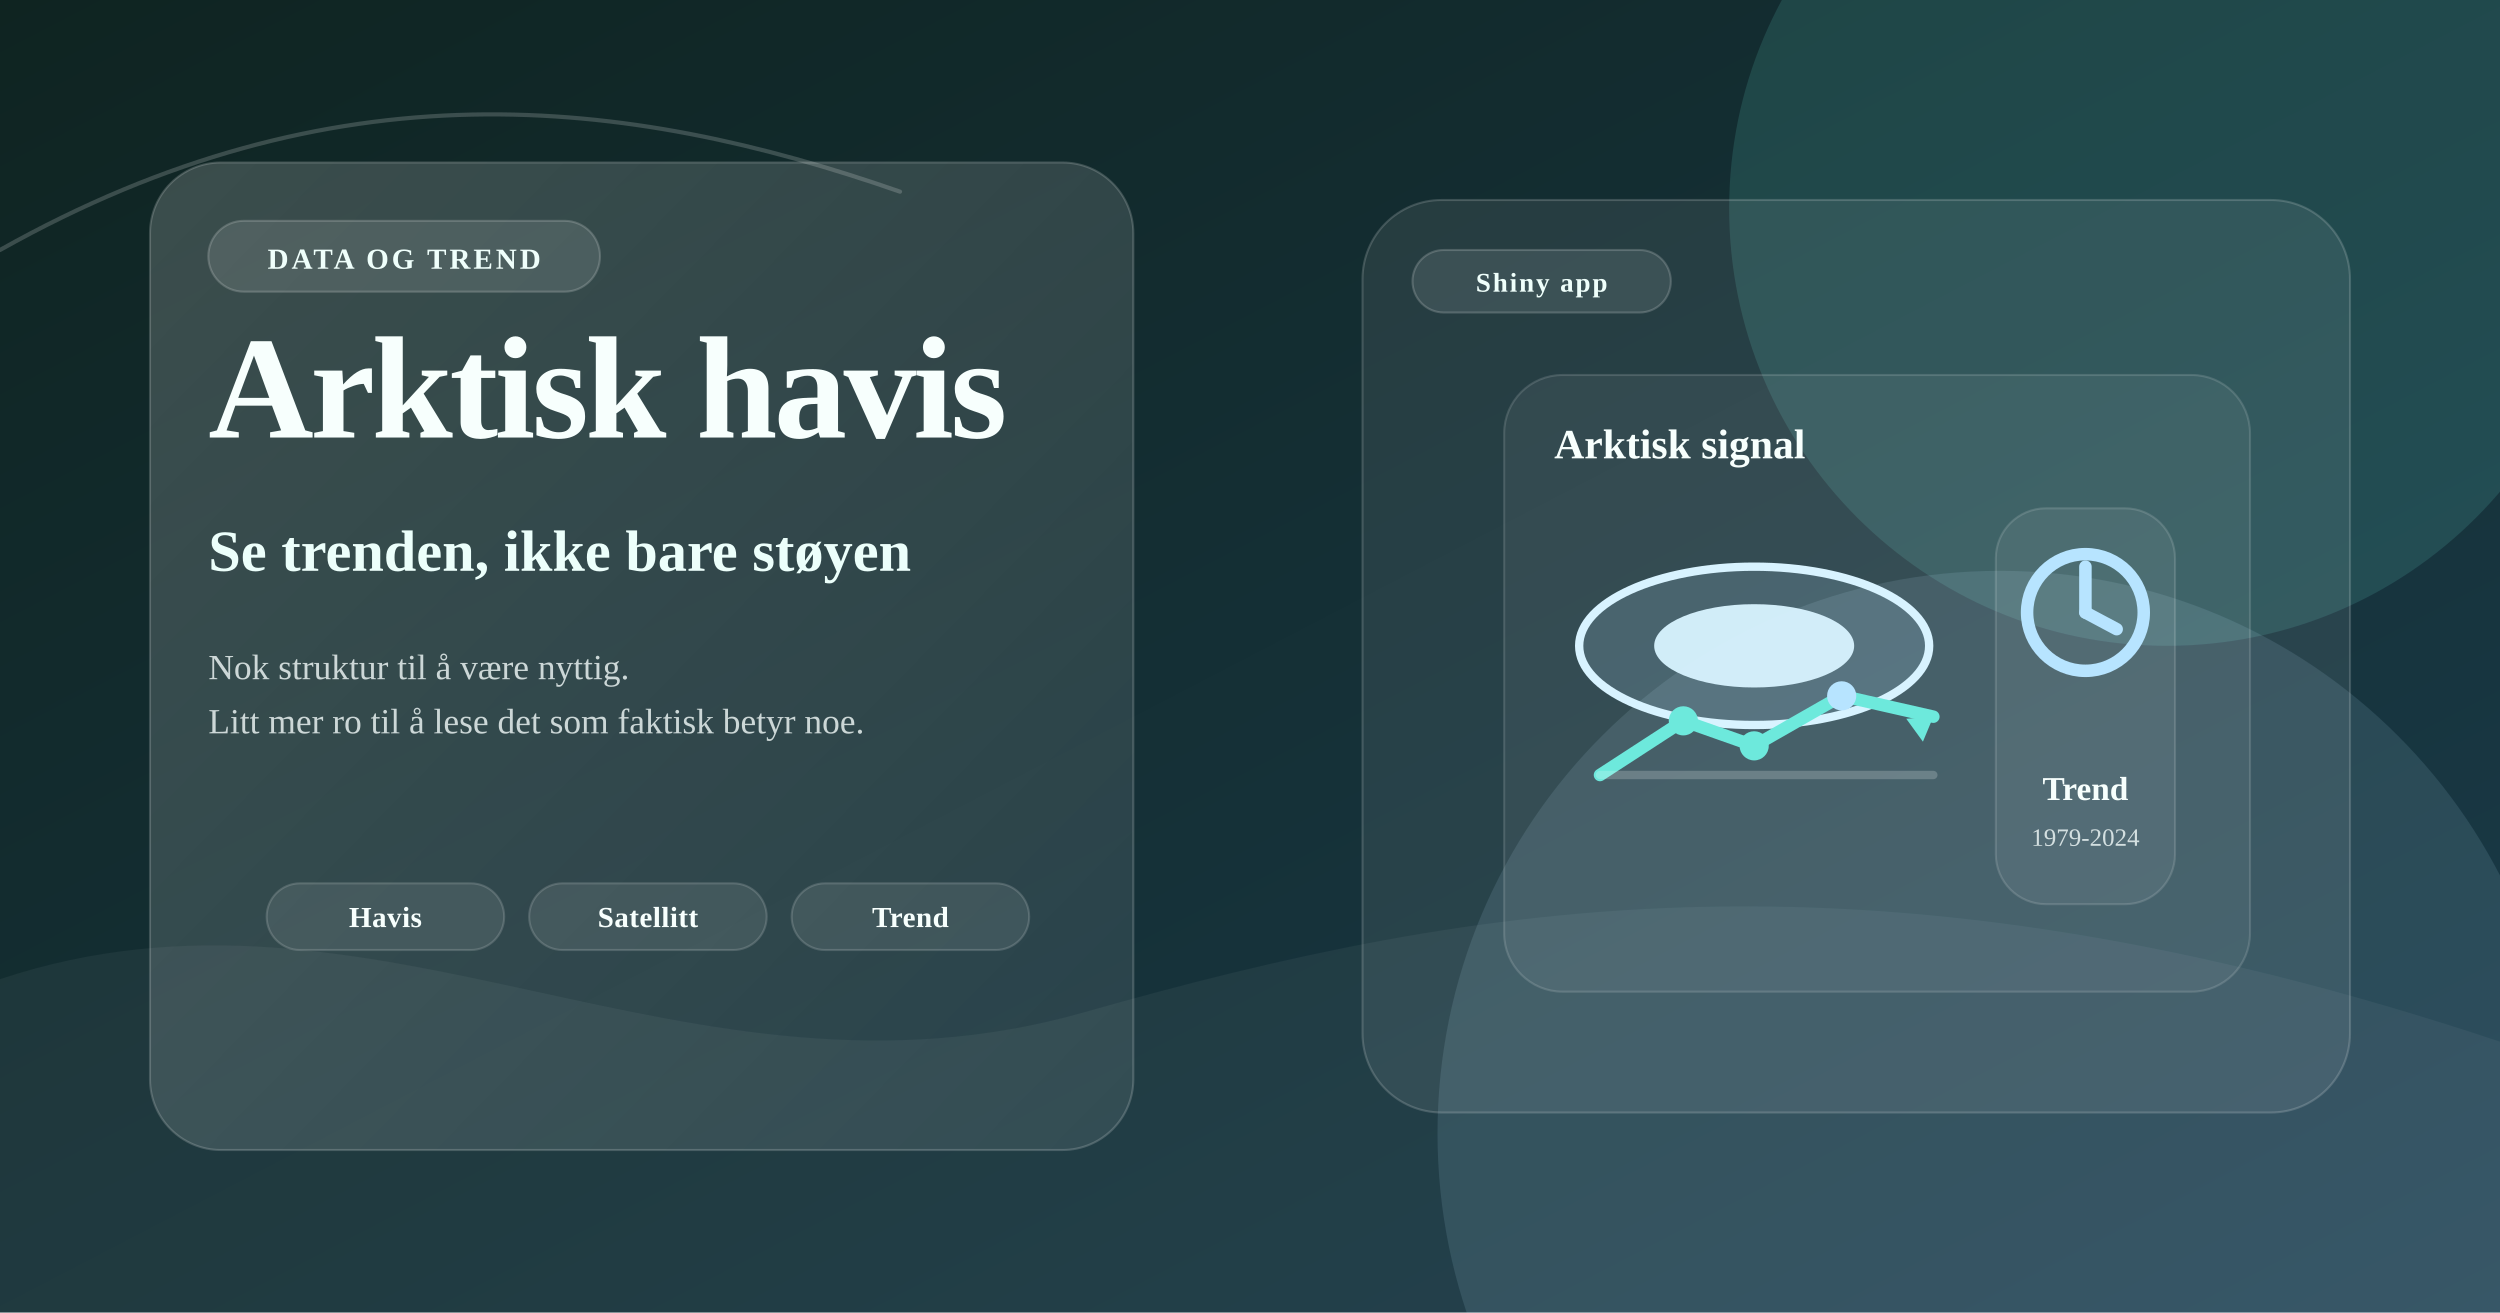
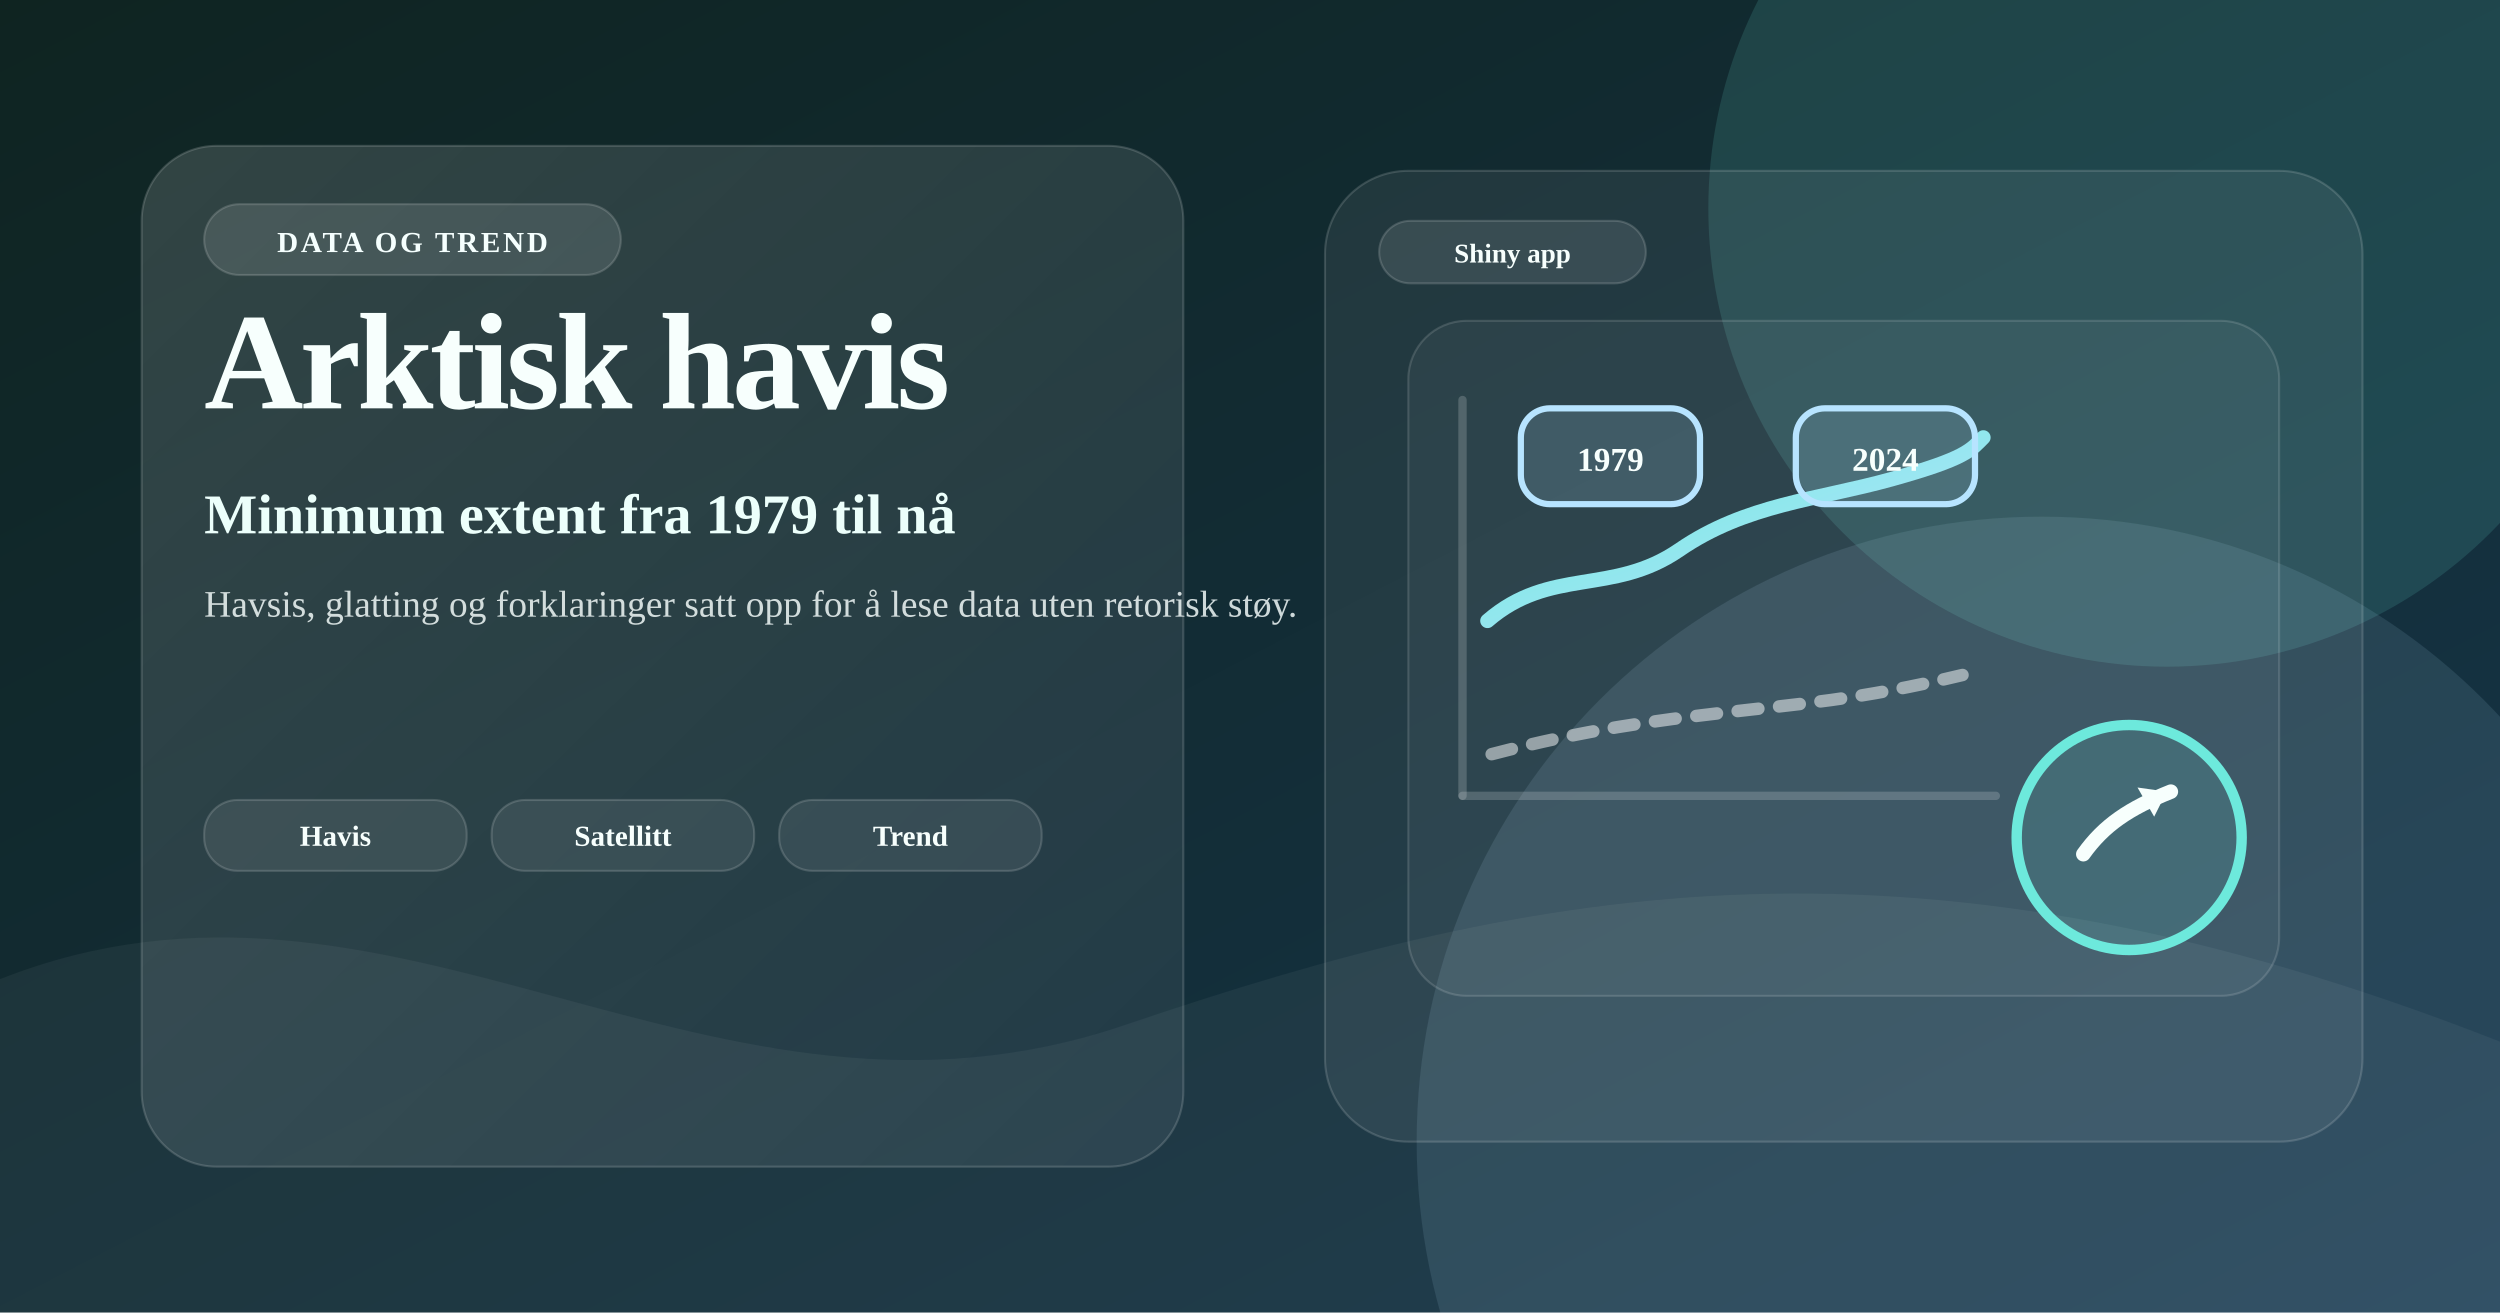
<svg xmlns="http://www.w3.org/2000/svg" viewBox="0 0 1200 630" role="img" aria-labelledby="title desc">
  <defs>
    <linearGradient id="bg" x1="0" y1="0" x2="1" y2="1">
      <stop offset="0%" stop-color="#0f2421" />
-       <stop offset="100%" stop-color="#1a3b4a" />
+       <stop offset="100%" stop-color="#16354a" />
    </linearGradient>
    <linearGradient id="panel" x1="0" y1="0" x2="1" y2="1">
-       <stop offset="0%" stop-color="#ffffff" stop-opacity="0.18" />
-       <stop offset="100%" stop-color="#ffffff" stop-opacity="0.08" />
+       <stop offset="0%" stop-color="#ffffff" stop-opacity="0.14" />
+       <stop offset="100%" stop-color="#ffffff" stop-opacity="0.06" />
    </linearGradient>
    <linearGradient id="accent" x1="0" y1="0" x2="1" y2="1">
      <stop offset="0%" stop-color="#6de9dc" />
      <stop offset="100%" stop-color="#b7e4ff" />
    </linearGradient>
  </defs>
  <rect width="1200" height="630" fill="url(#bg)" />
-   <circle cx="1040" cy="100" r="210" fill="#6de9dc" opacity="0.14" />
-   <circle cx="960" cy="544" r="270" fill="#b7e4ff" opacity="0.12" />
-   <path d="M0 470 C180 410, 330 540, 520 486 S900 400, 1200 500 L1200 630 L0 630 Z" fill="rgba(255,255,255,0.05)" />
-   <path d="M0 120 C160 30, 300 46, 432 92" fill="none" stroke="rgba(255,255,255,0.18)" stroke-width="2" stroke-linecap="round" />
-   <g transform="translate(72,78)">
-     <rect x="0" y="0" width="472" height="474" rx="34" fill="url(#panel)" stroke="rgba(255,255,255,0.18)" />
-     <rect x="28" y="28" width="188" height="34" rx="17" fill="rgba(255,255,255,0.11)" stroke="rgba(255,255,255,0.18)" />
-     <text x="122" y="51" text-anchor="middle" fill="#effffb" font-size="14" font-weight="800" letter-spacing="1.4">DATA OG TREND</text>
-     <text x="28" y="132" fill="#f7fffd" font-size="70" font-weight="900" letter-spacing="-1.6">Arktisk havis</text>
-     <text x="28" y="196" fill="#ecfffb" font-size="28" font-weight="700">Se trenden, ikke bare støyen</text>
-     <text x="28" y="248" fill="rgba(247,255,253,0.78)" font-size="17" font-weight="500">Nok struktur til å være nyttig.</text>
-     <text x="28" y="274" fill="rgba(247,255,253,0.78)" font-size="17" font-weight="500">Litt mer ro til å lese det som faktisk betyr noe.</text>
-     <g transform="translate(28,346)">
-       <g transform="translate(28,0)">
-         <rect x="0" y="0" rx="16" width="114" height="32" fill="rgba(255,255,255,0.09)" stroke="rgba(255,255,255,0.16)" />
-         <text x="57" y="21" text-anchor="middle" fill="#f7fffd" font-size="14" font-weight="700" letter-spacing="0.2">Havis</text>
+   <circle cx="1040" cy="100" r="220" fill="#6de9dc" opacity="0.14" />
+   <circle cx="980" cy="548" r="300" fill="#b7e4ff" opacity="0.11" />
+   <path d="M0 470 C190 395, 340 560, 540 492 S920 390, 1200 500 L1200 630 L0 630 Z" fill="rgba(255,255,255,0.05)" />
+   <g transform="translate(68,70)">
+     <rect width="500" height="490" rx="36" fill="url(#panel)" stroke="rgba(255,255,255,0.16)" />
+     <rect x="30" y="28" width="200" height="34" rx="17" fill="rgba(255,255,255,0.11)" stroke="rgba(255,255,255,0.16)" />
+     <text x="130" y="51" text-anchor="middle" fill="#f5fffe" font-size="14" font-weight="800" letter-spacing="1.3">DATA OG TREND</text>
+     <text x="30" y="126" fill="#f7fffd" font-size="66" font-weight="900" letter-spacing="-1.8">Arktisk havis</text>
+     <text x="30" y="186" fill="#ecfffb" font-size="27" font-weight="700">Minimum extent fra 1979 til nå</text>
+     <text x="30" y="226" fill="rgba(247,255,253,0.82)" font-size="18" font-weight="500">Havsis, glatting og forklaringer satt opp for å lese data uten retorisk støy.</text>
+     <g transform="translate(30,314)">
+       <g transform="translate(0,0)">
+         <rect x="0" y="0" rx="16" width="126" height="34" fill="rgba(255,255,255,0.08)" stroke="rgba(255,255,255,0.16)" />
+         <text x="63" y="22" text-anchor="middle" fill="#f7fffd" font-size="14" font-weight="700">Havis</text>
      </g>
-       <g transform="translate(154,0)">
-         <rect x="0" y="0" rx="16" width="114" height="32" fill="rgba(255,255,255,0.09)" stroke="rgba(255,255,255,0.16)" />
-         <text x="57" y="21" text-anchor="middle" fill="#f7fffd" font-size="14" font-weight="700" letter-spacing="0.2">Satellitt</text>
+       <g transform="translate(138,0)">
+         <rect x="0" y="0" rx="16" width="126" height="34" fill="rgba(255,255,255,0.08)" stroke="rgba(255,255,255,0.16)" />
+         <text x="63" y="22" text-anchor="middle" fill="#f7fffd" font-size="14" font-weight="700">Satellitt</text>
      </g>
-       <g transform="translate(280,0)">
-         <rect x="0" y="0" rx="16" width="114" height="32" fill="rgba(255,255,255,0.09)" stroke="rgba(255,255,255,0.16)" />
-         <text x="57" y="21" text-anchor="middle" fill="#f7fffd" font-size="14" font-weight="700" letter-spacing="0.2">Trend</text>
+       <g transform="translate(276,0)">
+         <rect x="0" y="0" rx="16" width="126" height="34" fill="rgba(255,255,255,0.08)" stroke="rgba(255,255,255,0.16)" />
+         <text x="63" y="22" text-anchor="middle" fill="#f7fffd" font-size="14" font-weight="700">Trend</text>
      </g>
    </g>
  </g>
-   <g transform="translate(654,96)">
-     <rect x="0" y="0" width="474" height="438" rx="38" fill="rgba(255,255,255,0.08)" stroke="rgba(255,255,255,0.17)" />
-     <rect x="24" y="24" width="124" height="30" rx="15" fill="rgba(255,255,255,0.10)" stroke="rgba(255,255,255,0.18)" />
-     <text x="86" y="44" text-anchor="middle" fill="#effffb" font-size="13" font-weight="800" letter-spacing="0.9">Shiny app</text>
-     <g transform="translate(68,84)">
-       <rect x="0" y="0" width="358" height="296" rx="28" fill="rgba(255,255,255,0.06)" stroke="rgba(255,255,255,0.14)" />
-       <text x="24" y="40" fill="#f7fffd" font-size="20" font-weight="800">Arktisk signal</text>
-       <g transform="translate(28,70)">
-         <ellipse cx="92" cy="60" rx="84" ry="38" fill="rgba(183,228,255,0.16)" stroke="#d8f3ff" stroke-width="4" />
-         <ellipse cx="92" cy="60" rx="48" ry="20" fill="#d8f3ff" opacity="0.95" />
-         <path d="M18 122 L58 96 L92 108 L134 84 L178 94" fill="none" stroke="#6de9dc" stroke-width="6" stroke-linecap="round" stroke-linejoin="round" />
-         <path d="M18 122 L178 122" stroke="rgba(255,255,255,0.2)" stroke-width="4" stroke-linecap="round" />
-         <polygon points="178,94 165,95 173,106" fill="#6de9dc" />
-         <circle cx="58" cy="96" r="7" fill="#6de9dc" />
-         <circle cx="92" cy="108" r="7" fill="#6de9dc" />
-         <circle cx="134" cy="84" r="7" fill="#b7e4ff" />
+   <g transform="translate(636,82)">
+     <rect width="498" height="466" rx="40" fill="rgba(255,255,255,0.07)" stroke="rgba(255,255,255,0.15)" />
+     <rect x="26" y="24" width="128" height="30" rx="15" fill="rgba(255,255,255,0.1)" stroke="rgba(255,255,255,0.16)" />
+     <text x="90" y="44" text-anchor="middle" fill="#f7fffd" font-size="13" font-weight="800">Shiny app</text>
+     <g transform="translate(40,72)">
+       <rect x="0" y="0" width="418" height="324" rx="28" fill="rgba(255,255,255,0.05)" stroke="rgba(255,255,255,0.14)" />
+       <g transform="translate(26,28)">
+         <path d="M0 200 H256" stroke="rgba(255,255,255,0.18)" stroke-width="4" stroke-linecap="round" />
+         <path d="M0 200 V10" stroke="rgba(255,255,255,0.18)" stroke-width="4" stroke-linecap="round" />
+         <path d="M12 116 C42 90, 72 104, 104 82 S170 58, 206 48 S244 34, 250 28" fill="none" stroke="url(#accent)" stroke-width="7" stroke-linecap="round" />
+         <path d="M14 180 C60 168, 92 164, 126 160 S190 154, 240 142" fill="none" stroke="#ffffff" stroke-opacity="0.5" stroke-width="6" stroke-linecap="round" stroke-dasharray="10 10" />
+         <rect x="28" y="14" width="86" height="46" rx="14" fill="rgba(183,228,255,0.15)" stroke="#b7e4ff" stroke-width="3" />
+         <text x="71" y="44" text-anchor="middle" fill="#f7fffd" font-size="16" font-weight="800">1979</text>
+         <rect x="160" y="14" width="86" height="46" rx="14" fill="rgba(183,228,255,0.15)" stroke="#b7e4ff" stroke-width="3" />
+         <text x="203" y="44" text-anchor="middle" fill="#f7fffd" font-size="16" font-weight="800">2024</text>
      </g>
-       <g transform="translate(236,64)">
-         <rect x="0" y="0" width="86" height="190" rx="24" fill="rgba(255,255,255,0.07)" stroke="rgba(255,255,255,0.14)" />
-         <circle cx="43" cy="50" r="28" fill="none" stroke="#b7e4ff" stroke-width="6" />
-         <path d="M43 50 L43 28" stroke="#b7e4ff" stroke-width="6" stroke-linecap="round" />
-         <path d="M43 50 L58 58" stroke="#b7e4ff" stroke-width="6" stroke-linecap="round" />
-         <text x="43" y="140" text-anchor="middle" fill="#f7fffd" font-size="16" font-weight="800">Trend</text>
-         <text x="43" y="162" text-anchor="middle" fill="rgba(247,255,253,0.78)" font-size="12">1979-2024</text>
+       <g transform="translate(292,194)">
+         <circle cx="54" cy="54" r="54" fill="rgba(109,233,220,0.13)" stroke="#6de9dc" stroke-width="5" />
+         <path d="M32 62 C42 48, 54 40, 74 32" fill="none" stroke="#f7fffd" stroke-width="7" stroke-linecap="round" />
+         <path d="M72 32 L58 30 L66 44" fill="#f7fffd" />
      </g>
    </g>
  </g>
</svg>
